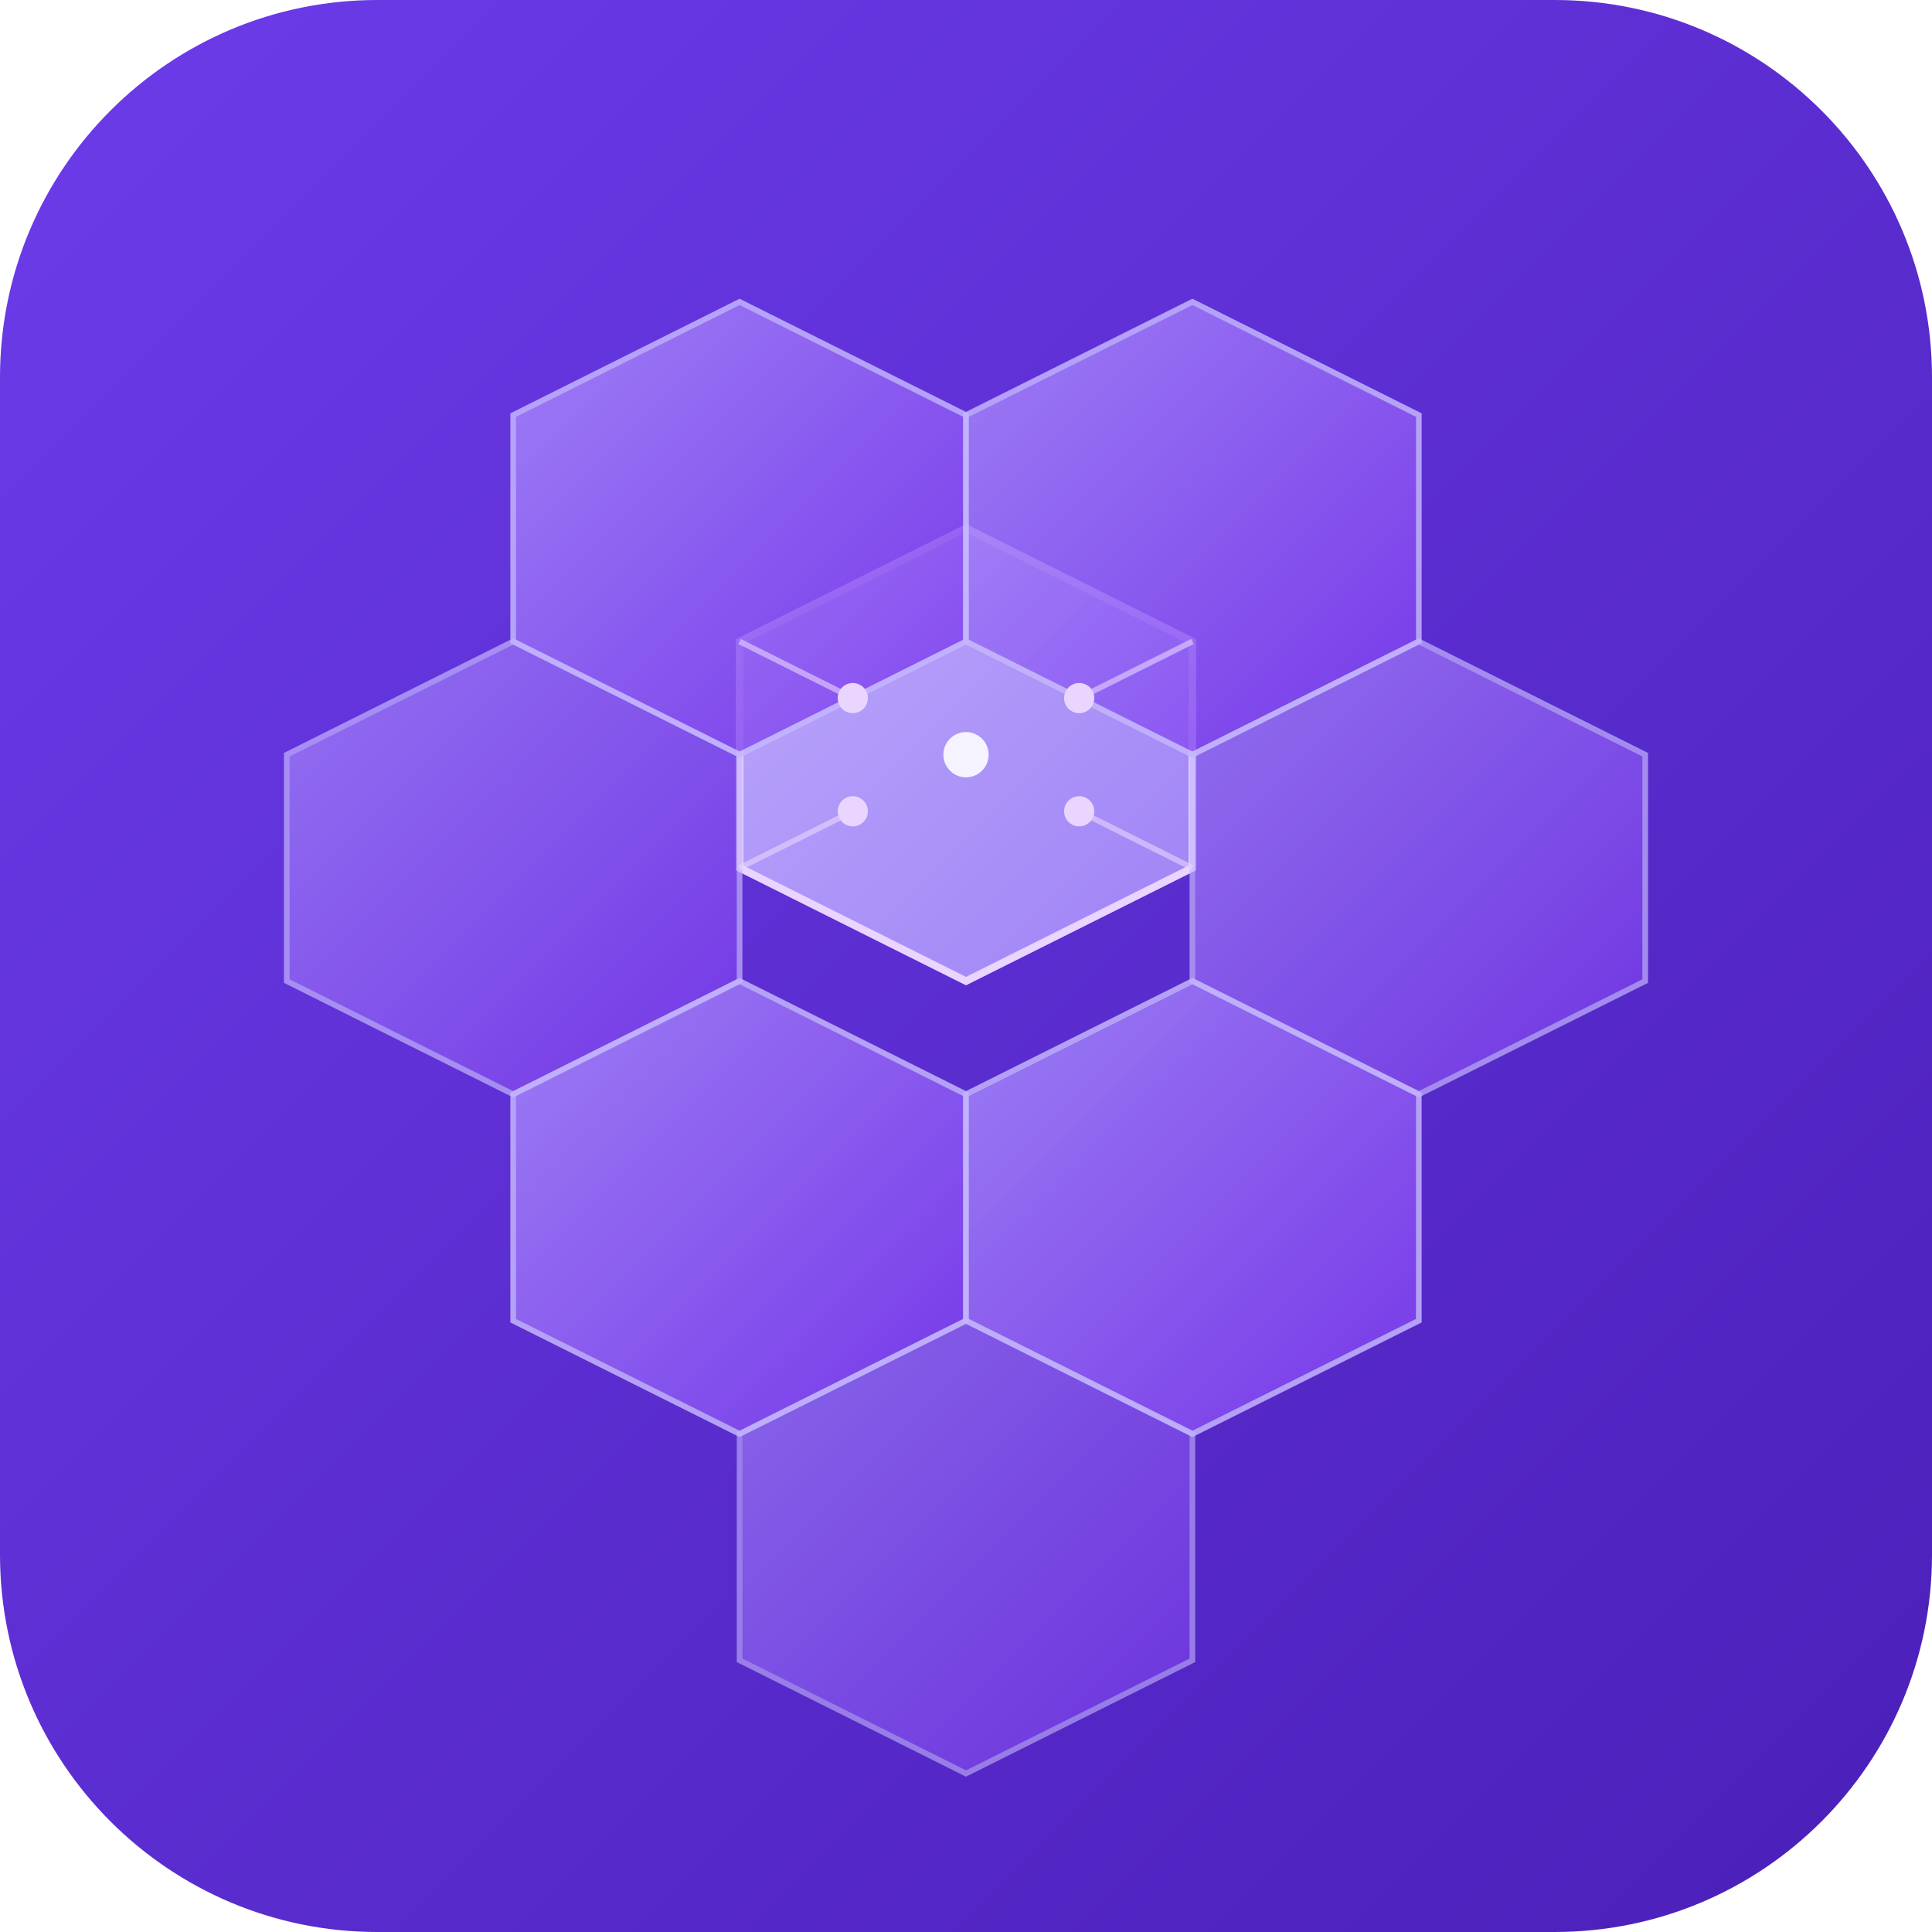
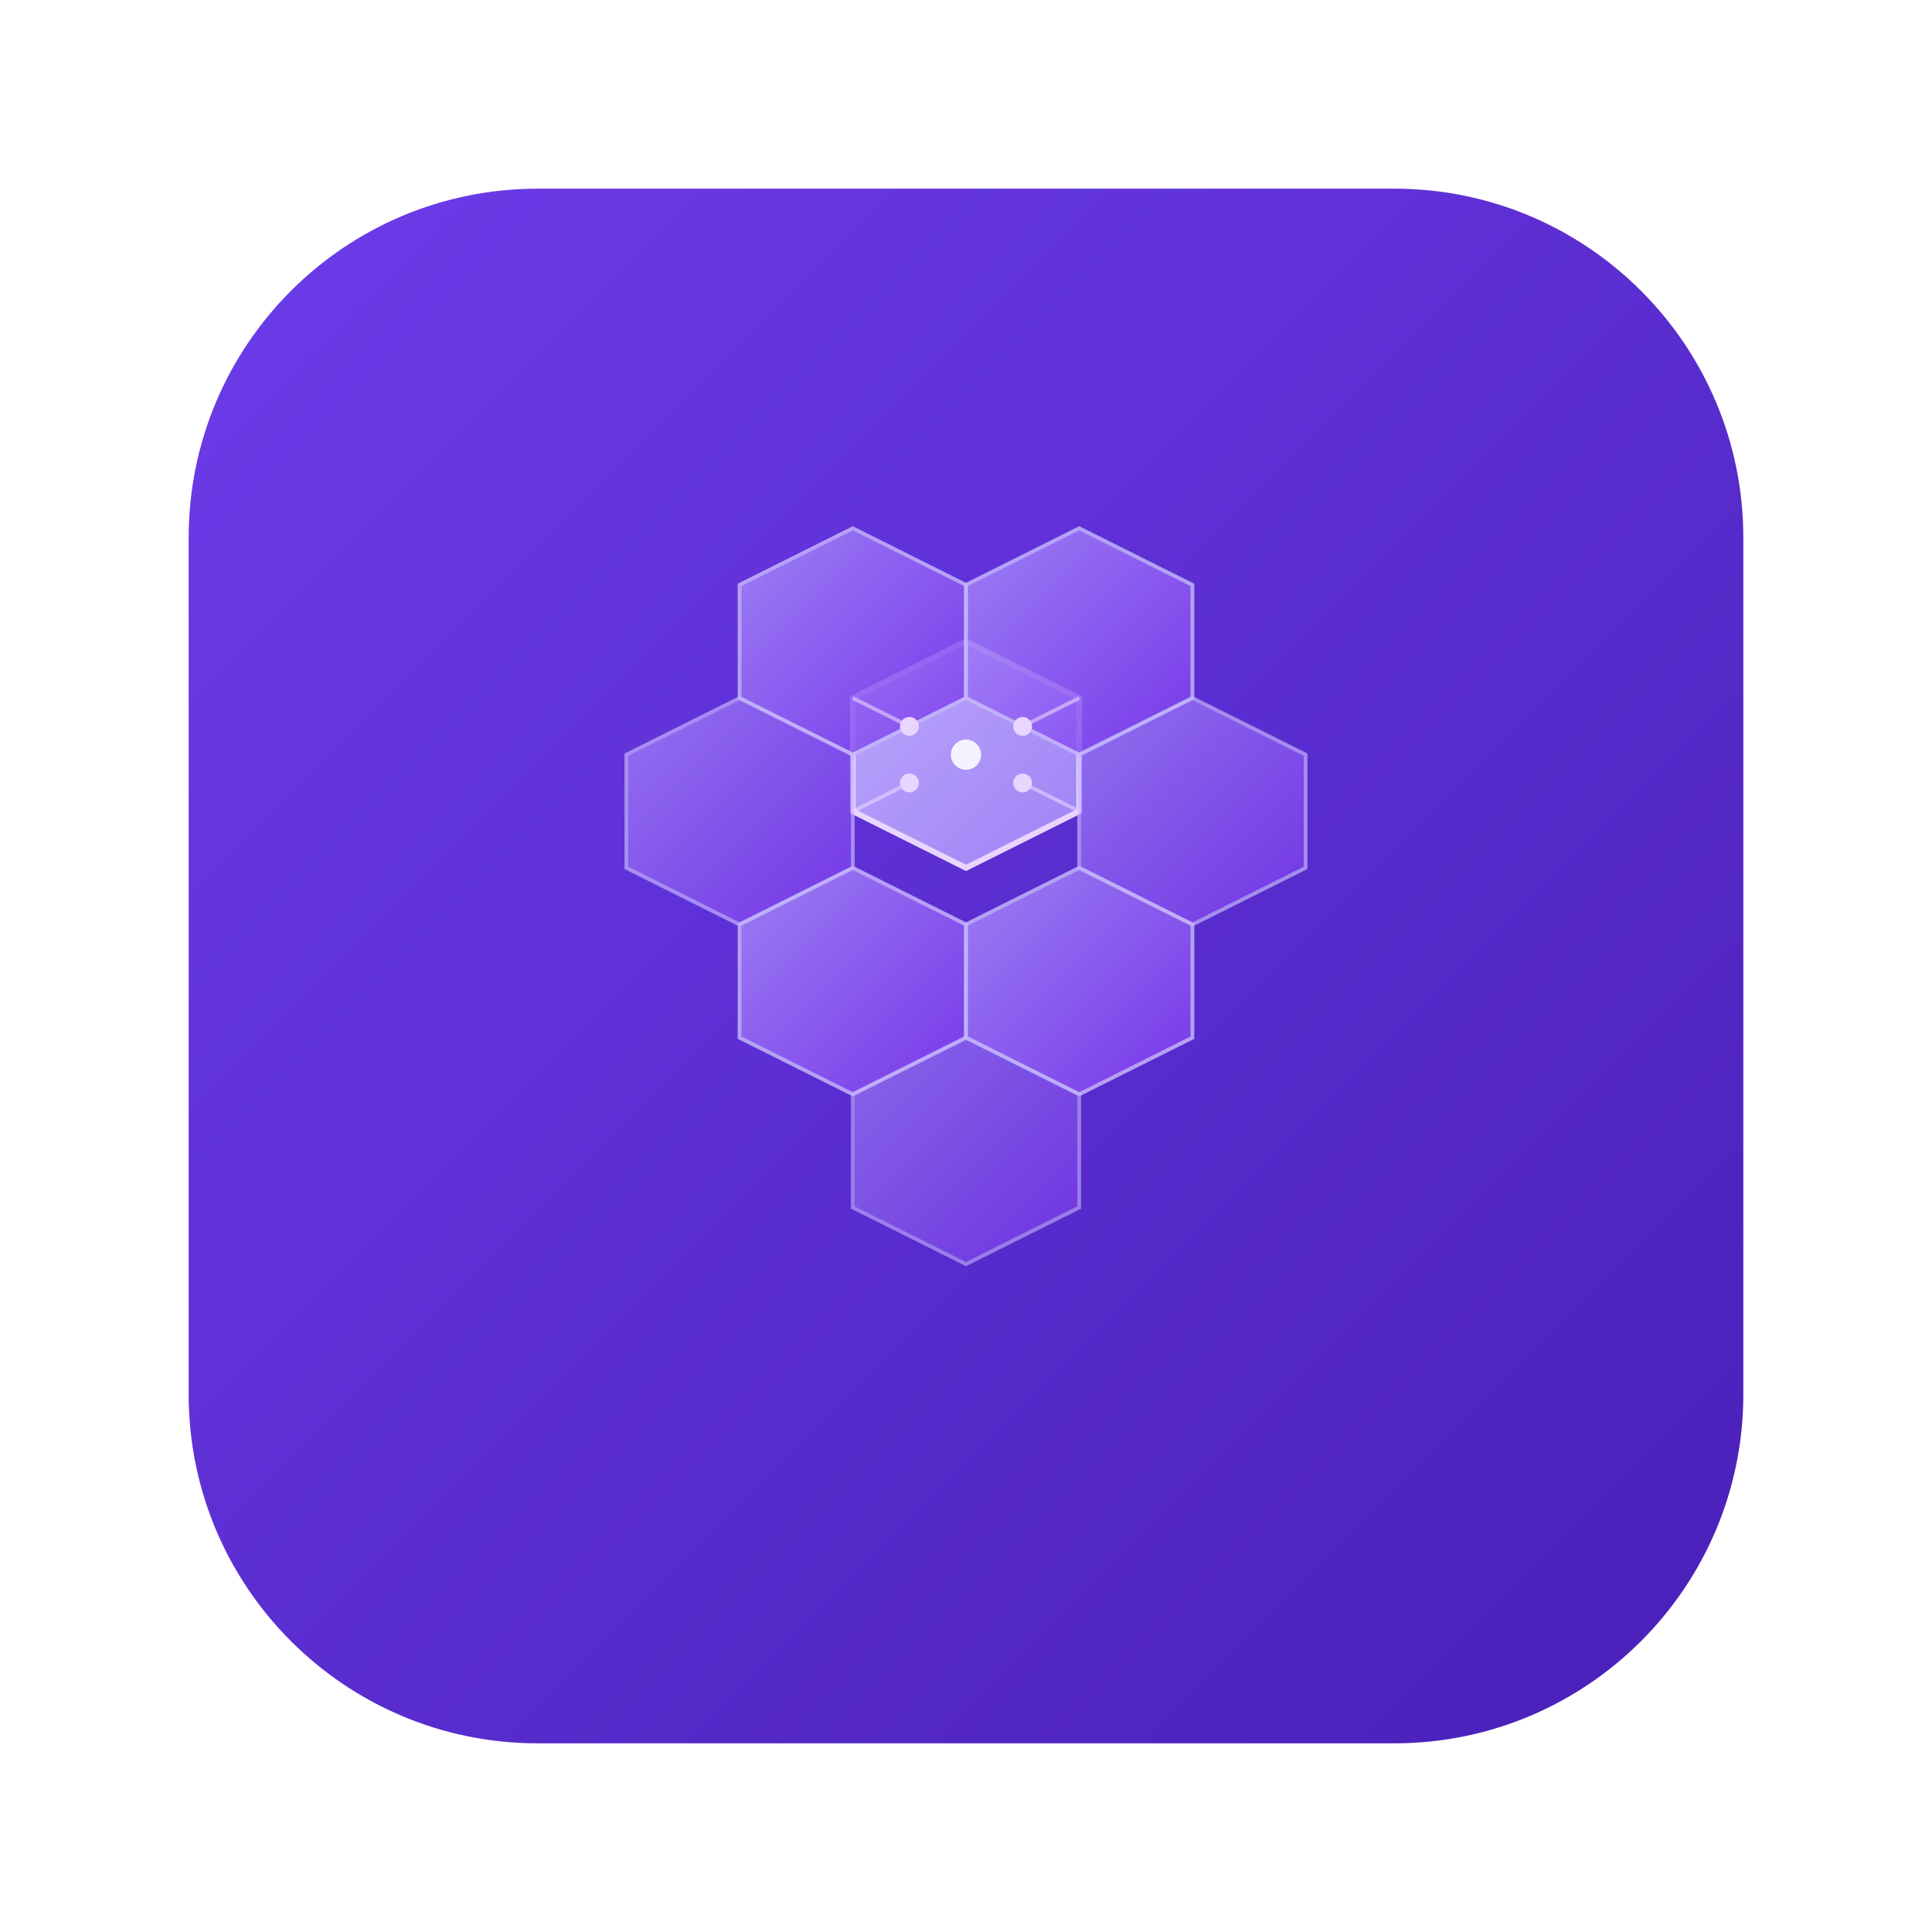
- <svg xmlns="http://www.w3.org/2000/svg" viewBox="0 0 512 512">
+ <svg xmlns="http://www.w3.org/2000/svg" viewBox="0 0 1024 1024">
  <defs>
    <linearGradient id="bg" x1="0%" y1="0%" x2="100%" y2="100%">
      <stop offset="0%" style="stop-color:#6C3CE9;stop-opacity:1" />
      <stop offset="100%" style="stop-color:#4A1FB8;stop-opacity:1" />
    </linearGradient>
    <linearGradient id="hex" x1="0%" y1="0%" x2="100%" y2="100%">
      <stop offset="0%" style="stop-color:#A78BFA;stop-opacity:1" />
      <stop offset="100%" style="stop-color:#7C3AED;stop-opacity:1" />
    </linearGradient>
    <linearGradient id="glow" x1="0%" y1="0%" x2="100%" y2="100%">
      <stop offset="0%" style="stop-color:#C4B5FD;stop-opacity:0.9" />
      <stop offset="100%" style="stop-color:#A78BFA;stop-opacity:0.9" />
    </linearGradient>
  </defs>
-   <rect width="512" height="512" rx="100" fill="url(#bg)" />
-   <polygon points="256,140 316,170 316,230 256,260 196,230 196,170" fill="url(#glow)" stroke="#E9D5FF" stroke-width="2" />
-   <polygon points="196,80 256,110 256,170 196,200 136,170 136,110" fill="url(#hex)" opacity="0.85" stroke="#C4B5FD" stroke-width="1.5" />
-   <polygon points="316,80 376,110 376,170 316,200 256,170 256,110" fill="url(#hex)" opacity="0.85" stroke="#C4B5FD" stroke-width="1.5" />
-   <polygon points="136,170 196,200 196,260 136,290 76,260 76,200" fill="url(#hex)" opacity="0.7" stroke="#C4B5FD" stroke-width="1.5" />
-   <polygon points="376,170 436,200 436,260 376,290 316,260 316,200" fill="url(#hex)" opacity="0.7" stroke="#C4B5FD" stroke-width="1.5" />
-   <polygon points="196,260 256,290 256,350 196,380 136,350 136,290" fill="url(#hex)" opacity="0.85" stroke="#C4B5FD" stroke-width="1.5" />
-   <polygon points="316,260 376,290 376,350 316,380 256,350 256,290" fill="url(#hex)" opacity="0.85" stroke="#C4B5FD" stroke-width="1.5" />
-   <polygon points="256,350 316,380 316,440 256,470 196,440 196,380" fill="url(#hex)" opacity="0.6" stroke="#C4B5FD" stroke-width="1.5" />
-   <circle cx="256" cy="200" r="6" fill="#F5F3FF" />
-   <circle cx="226" cy="185" r="4" fill="#E9D5FF" />
-   <circle cx="286" cy="185" r="4" fill="#E9D5FF" />
-   <circle cx="226" cy="215" r="4" fill="#E9D5FF" />
-   <circle cx="286" cy="215" r="4" fill="#E9D5FF" />
-   <line x1="226" y1="185" x2="196" y2="170" stroke="#E9D5FF" stroke-width="1.5" opacity="0.6" />
-   <line x1="286" y1="185" x2="316" y2="170" stroke="#E9D5FF" stroke-width="1.5" opacity="0.6" />
-   <line x1="226" y1="215" x2="196" y2="230" stroke="#E9D5FF" stroke-width="1.5" opacity="0.6" />
-   <line x1="286" y1="215" x2="316" y2="230" stroke="#E9D5FF" stroke-width="1.5" opacity="0.6" />
+   <rect x="100" y="100" width="824" height="824" rx="185" fill="url(#bg)" />
+   <polygon points="512,340 572,370 572,430 512,460 452,430 452,370" fill="url(#glow)" stroke="#E9D5FF" stroke-width="3" />
+   <polygon points="452,280 512,310 512,370 452,400 392,370 392,310" fill="url(#hex)" opacity="0.85" stroke="#C4B5FD" stroke-width="2" />
+   <polygon points="572,280 632,310 632,370 572,400 512,370 512,310" fill="url(#hex)" opacity="0.85" stroke="#C4B5FD" stroke-width="2" />
+   <polygon points="392,370 452,400 452,460 392,490 332,460 332,400" fill="url(#hex)" opacity="0.7" stroke="#C4B5FD" stroke-width="2" />
+   <polygon points="632,370 692,400 692,460 632,490 572,460 572,400" fill="url(#hex)" opacity="0.7" stroke="#C4B5FD" stroke-width="2" />
+   <polygon points="452,460 512,490 512,550 452,580 392,550 392,490" fill="url(#hex)" opacity="0.85" stroke="#C4B5FD" stroke-width="2" />
+   <polygon points="572,460 632,490 632,550 572,580 512,550 512,490" fill="url(#hex)" opacity="0.85" stroke="#C4B5FD" stroke-width="2" />
+   <polygon points="512,550 572,580 572,640 512,670 452,640 452,580" fill="url(#hex)" opacity="0.6" stroke="#C4B5FD" stroke-width="2" />
+   <circle cx="512" cy="400" r="8" fill="#F5F3FF" />
+   <circle cx="482" cy="385" r="5" fill="#E9D5FF" />
+   <circle cx="542" cy="385" r="5" fill="#E9D5FF" />
+   <circle cx="482" cy="415" r="5" fill="#E9D5FF" />
+   <circle cx="542" cy="415" r="5" fill="#E9D5FF" />
+   <line x1="482" y1="385" x2="452" y2="370" stroke="#E9D5FF" stroke-width="2" opacity="0.6" />
+   <line x1="542" y1="385" x2="572" y2="370" stroke="#E9D5FF" stroke-width="2" opacity="0.6" />
+   <line x1="482" y1="415" x2="452" y2="430" stroke="#E9D5FF" stroke-width="2" opacity="0.6" />
+   <line x1="542" y1="415" x2="572" y2="430" stroke="#E9D5FF" stroke-width="2" opacity="0.6" />
</svg>
